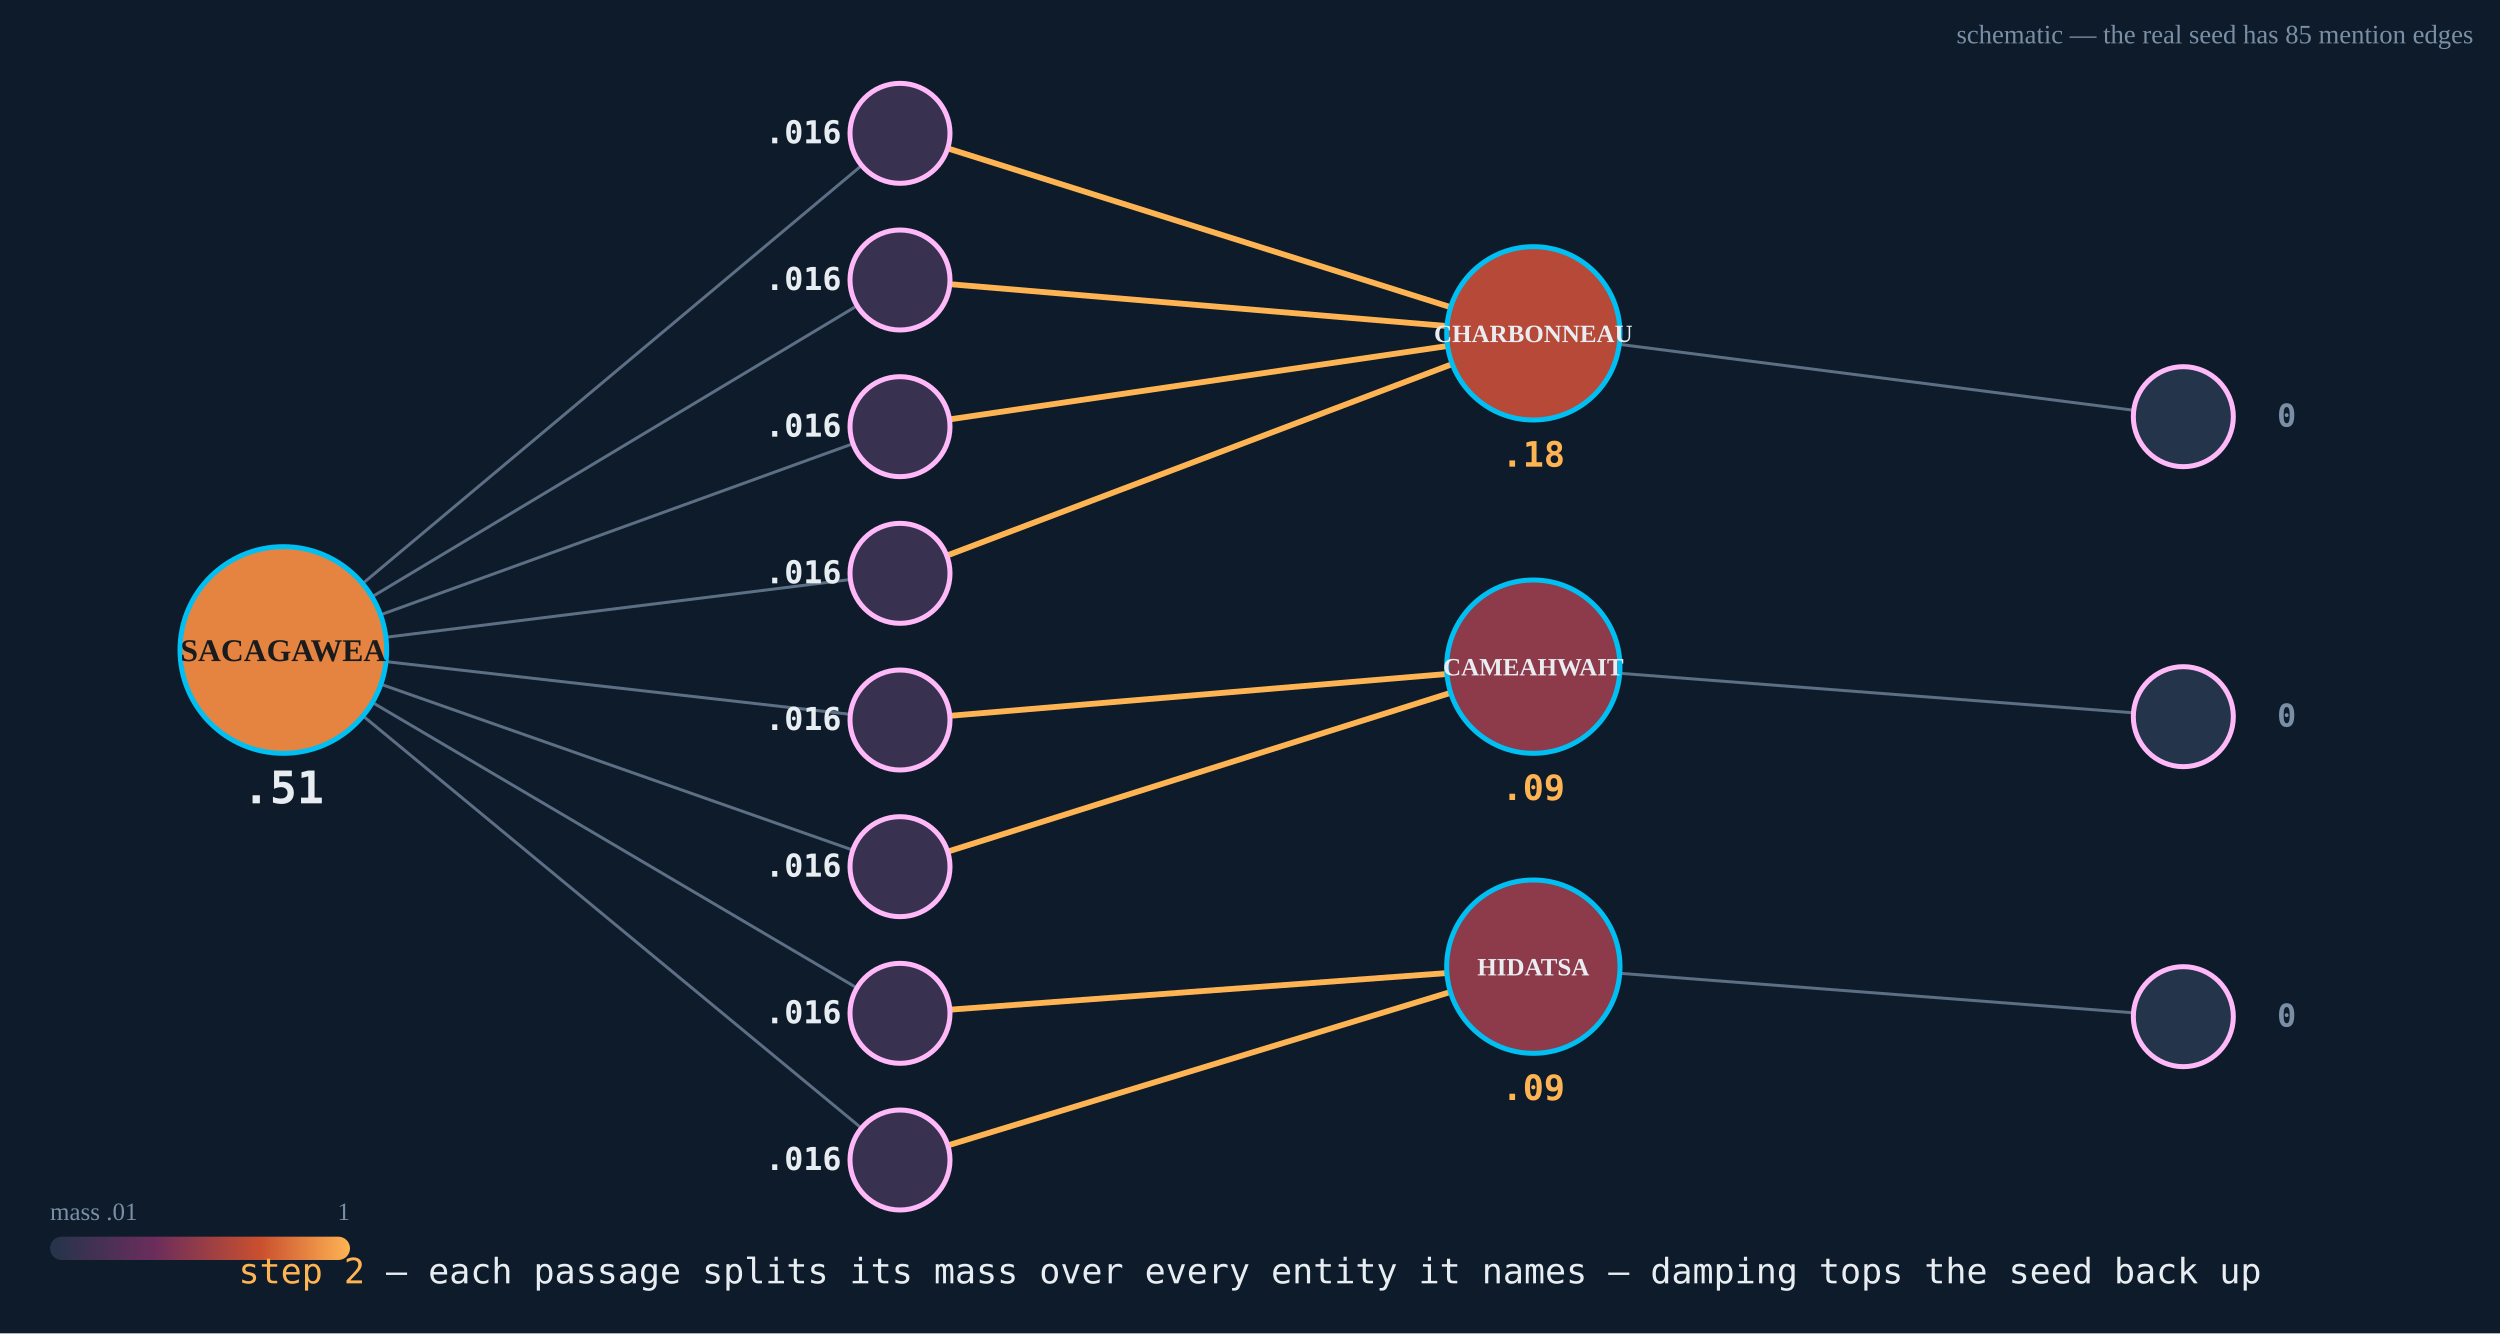
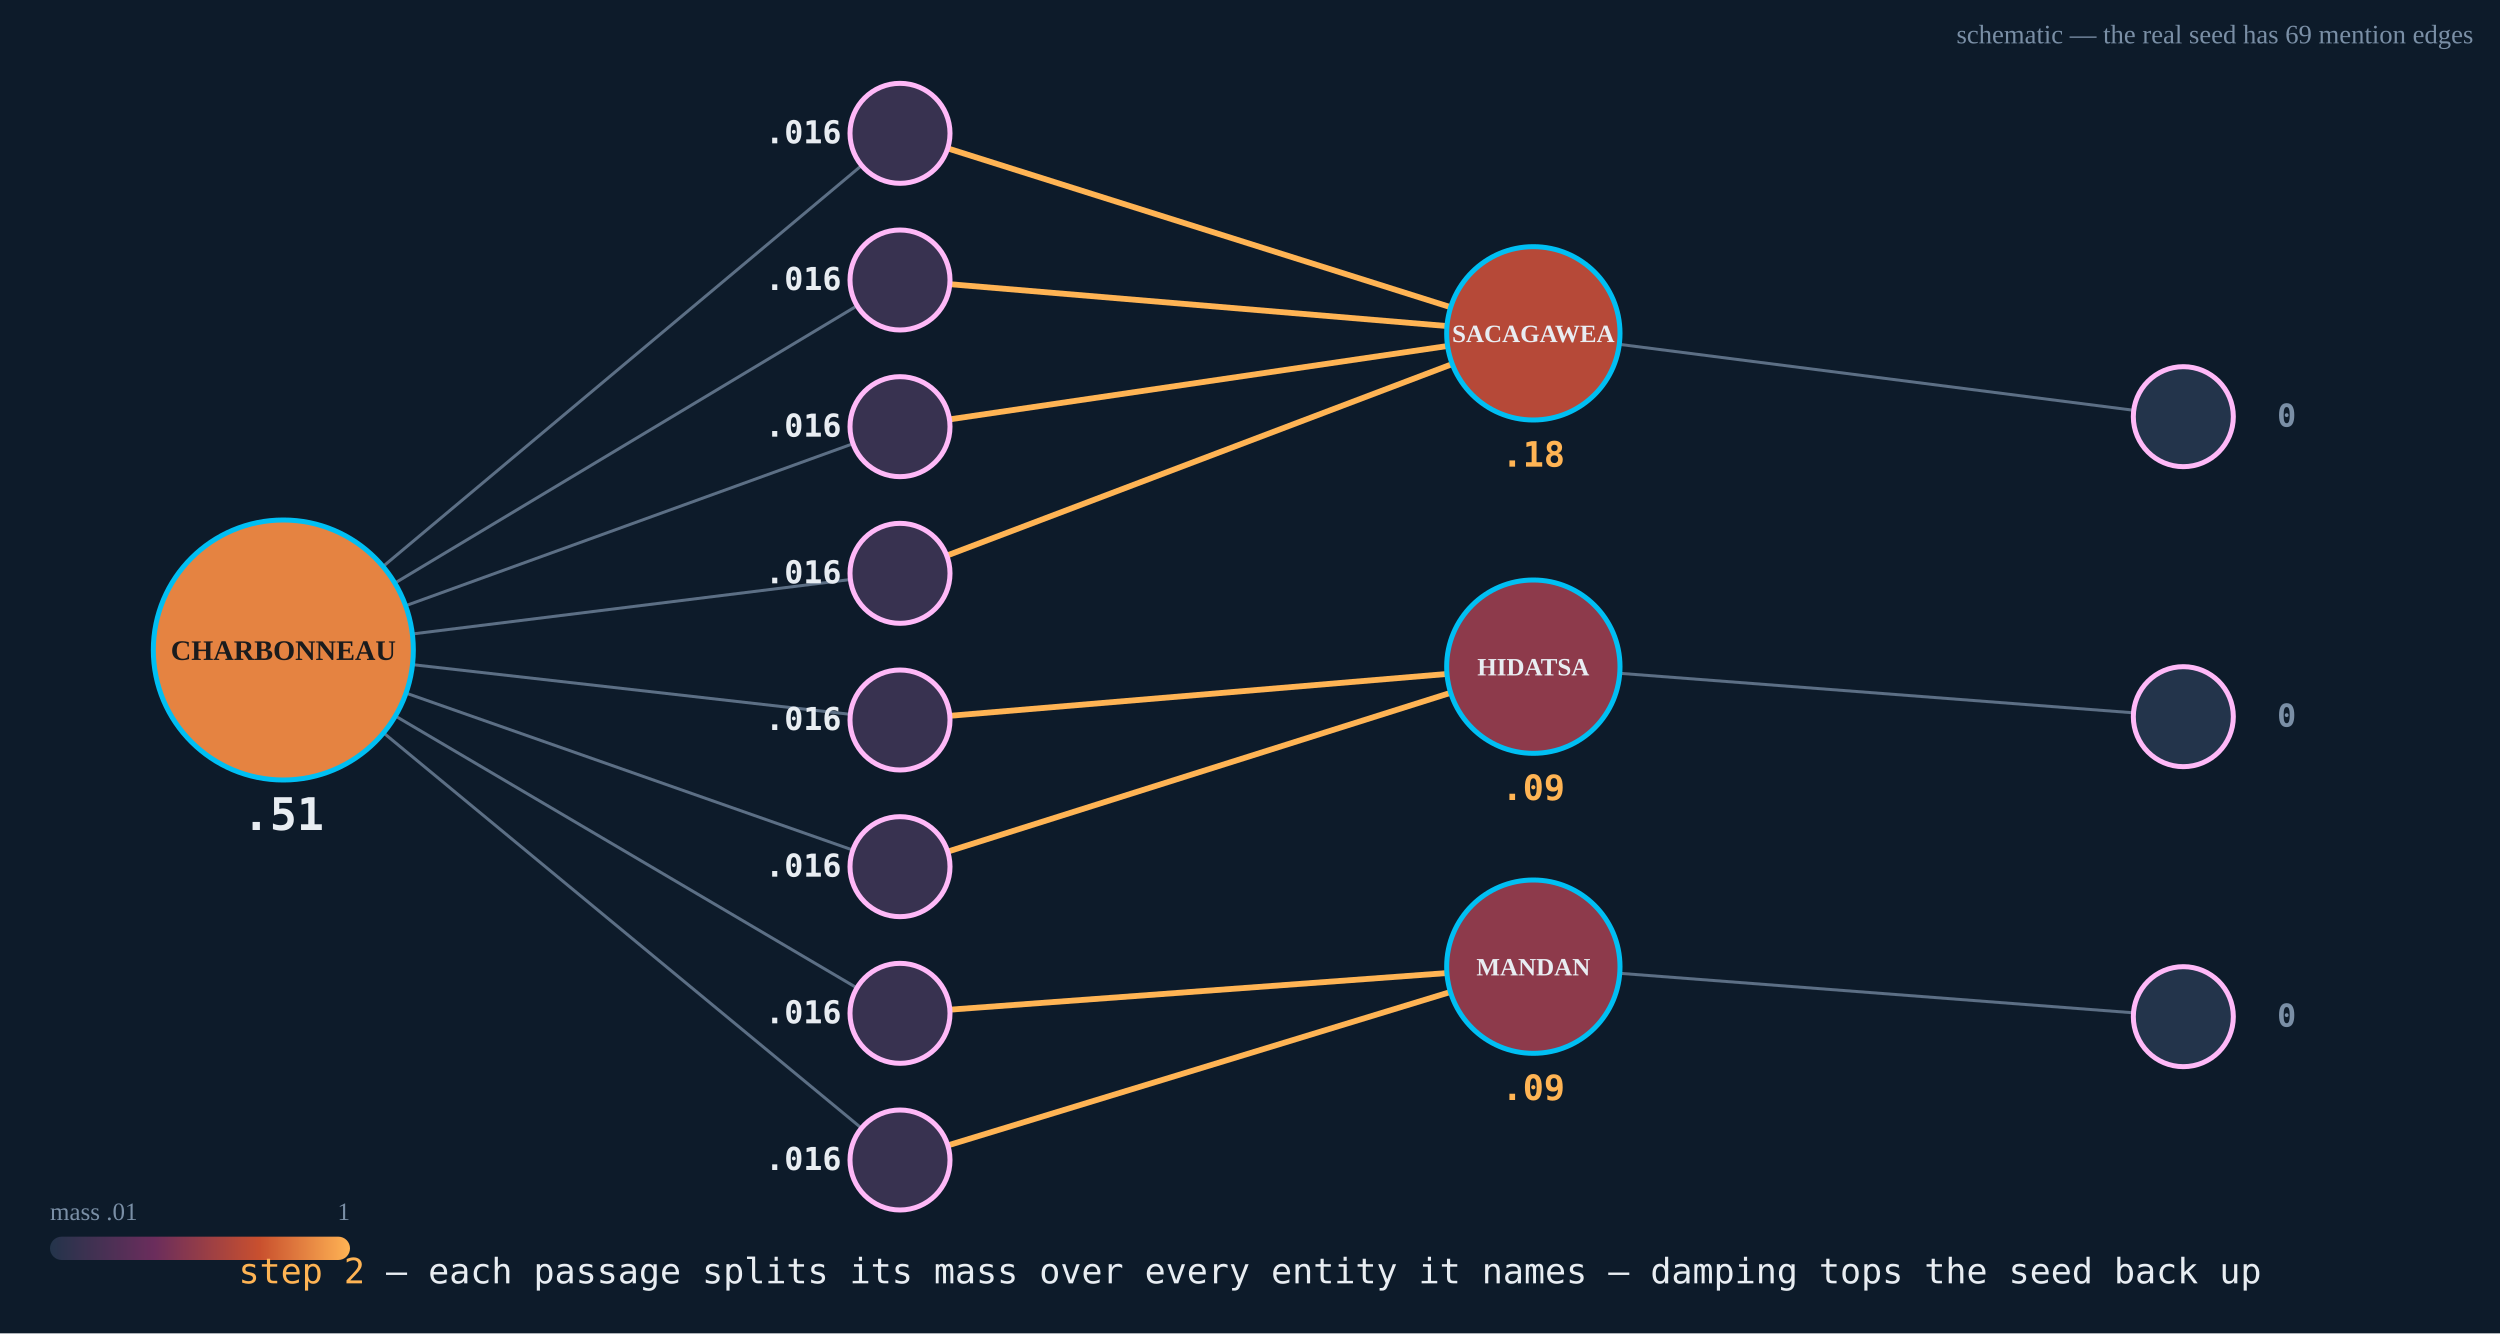
<svg xmlns="http://www.w3.org/2000/svg" viewBox="0 0 1500 800">
  <rect width="100%" height="100%" fill="#0D1B2A" />
  <defs>
    <linearGradient id="heat" x1="0" y1="0" x2="1" y2="0">
      <stop offset="0%" stop-color="#23344b" />
      <stop offset="5%" stop-color="#2d334d" />
      <stop offset="10%" stop-color="#383250" />
      <stop offset="15%" stop-color="#423152" />
      <stop offset="20%" stop-color="#4c3055" />
      <stop offset="25%" stop-color="#562f57" />
      <stop offset="30%" stop-color="#612e5a" />
      <stop offset="35%" stop-color="#6b2d5c" />
      <stop offset="40%" stop-color="#783255" />
      <stop offset="45%" stop-color="#86374f" />
      <stop offset="50%" stop-color="#933c48" />
      <stop offset="55%" stop-color="#a14142" />
      <stop offset="60%" stop-color="#ae463b" />
      <stop offset="65%" stop-color="#bc4b35" />
      <stop offset="70%" stop-color="#c9502e" />
      <stop offset="75%" stop-color="#d26134" />
      <stop offset="80%" stop-color="#db713b" />
      <stop offset="85%" stop-color="#e48241" />
      <stop offset="90%" stop-color="#ed9347" />
      <stop offset="95%" stop-color="#f6a34e" />
      <stop offset="100%" stop-color="#ffb454" />
    </linearGradient>
  </defs>
  <rect x="30" y="742" width="180" height="14" rx="7" fill="url(#heat)" />
  <text x="30" y="732" font-size="15" fill="#7A8FA6">mass  .01</text>
  <text x="210" y="732" text-anchor="end" font-size="15" fill="#7A8FA6">1</text>
  <line x1="170" y1="390" x2="540" y2="80" stroke="#5c6f85" stroke-width="1.8" />
  <line x1="170" y1="390" x2="540" y2="168" stroke="#5c6f85" stroke-width="1.8" />
  <line x1="170" y1="390" x2="540" y2="256" stroke="#5c6f85" stroke-width="1.8" />
  <line x1="170" y1="390" x2="540" y2="344" stroke="#5c6f85" stroke-width="1.8" />
  <line x1="170" y1="390" x2="540" y2="432" stroke="#5c6f85" stroke-width="1.8" />
  <line x1="170" y1="390" x2="540" y2="520" stroke="#5c6f85" stroke-width="1.8" />
  <line x1="170" y1="390" x2="540" y2="608" stroke="#5c6f85" stroke-width="1.8" />
  <line x1="170" y1="390" x2="540" y2="696" stroke="#5c6f85" stroke-width="1.8" />
  <line x1="540" y1="80" x2="920" y2="200" stroke="#FFB454" stroke-width="3.5" />
  <line x1="540" y1="168" x2="920" y2="200" stroke="#FFB454" stroke-width="3.5" />
  <line x1="540" y1="256" x2="920" y2="200" stroke="#FFB454" stroke-width="3.5" />
  <line x1="540" y1="344" x2="920" y2="200" stroke="#FFB454" stroke-width="3.5" />
  <line x1="540" y1="432" x2="920" y2="400" stroke="#FFB454" stroke-width="3.5" />
  <line x1="540" y1="520" x2="920" y2="400" stroke="#FFB454" stroke-width="3.5" />
  <line x1="540" y1="608" x2="920" y2="580" stroke="#FFB454" stroke-width="3.5" />
  <line x1="540" y1="696" x2="920" y2="580" stroke="#FFB454" stroke-width="3.5" />
  <line x1="920" y1="200" x2="1310" y2="250" stroke="#5c6f85" stroke-width="1.8" />
  <line x1="920" y1="400" x2="1310" y2="430" stroke="#5c6f85" stroke-width="1.8" />
  <line x1="920" y1="580" x2="1310" y2="610" stroke="#5c6f85" stroke-width="1.8" />
-   <circle cx="170" cy="390" r="62" fill="#e58341" stroke="#00bff3" stroke-width="3" />
-   <text x="170" y="396.65" text-anchor="middle" font-size="19" font-weight="bold" fill="#1a1b1d">SACAGAWEA</text>
+   <circle cx="170" cy="390" r="78" fill="#e58341" stroke="#00bff3" stroke-width="3" />
+   <text x="170" y="395.95" text-anchor="middle" font-size="17" font-weight="bold" fill="#1a1b1d">CHARBONNEAU</text>
  <circle cx="540" cy="80" r="30" fill="#383250" stroke="#ffb9f8" stroke-width="3" />
  <circle cx="540" cy="168" r="30" fill="#383250" stroke="#ffb9f8" stroke-width="3" />
  <circle cx="540" cy="256" r="30" fill="#383250" stroke="#ffb9f8" stroke-width="3" />
  <circle cx="540" cy="344" r="30" fill="#383250" stroke="#ffb9f8" stroke-width="3" />
  <circle cx="540" cy="432" r="30" fill="#383250" stroke="#ffb9f8" stroke-width="3" />
  <circle cx="540" cy="520" r="30" fill="#383250" stroke="#ffb9f8" stroke-width="3" />
  <circle cx="540" cy="608" r="30" fill="#383250" stroke="#ffb9f8" stroke-width="3" />
  <circle cx="540" cy="696" r="30" fill="#383250" stroke="#ffb9f8" stroke-width="3" />
  <circle cx="920" cy="200" r="52" fill="#b64938" stroke="#00bff3" stroke-width="3" />
-   <text x="920" y="205.25" text-anchor="middle" font-size="15" font-weight="bold" fill="#E8EDF2">CHARBONNEAU</text>
+   <text x="920" y="205.25" text-anchor="middle" font-size="15" font-weight="bold" fill="#E8EDF2">SACAGAWEA</text>
  <circle cx="920" cy="400" r="52" fill="#8d3a4b" stroke="#00bff3" stroke-width="3" />
-   <text x="920" y="405.25" text-anchor="middle" font-size="15" font-weight="bold" fill="#E8EDF2">CAMEAHWAIT</text>
+   <text x="920" y="405.25" text-anchor="middle" font-size="15" font-weight="bold" fill="#E8EDF2">HIDATSA</text>
  <circle cx="920" cy="580" r="52" fill="#8d3a4b" stroke="#00bff3" stroke-width="3" />
-   <text x="920" y="585.25" text-anchor="middle" font-size="15" font-weight="bold" fill="#E8EDF2">HIDATSA</text>
+   <text x="920" y="585.25" text-anchor="middle" font-size="15" font-weight="bold" fill="#E8EDF2">MANDAN</text>
  <circle cx="1310" cy="250" r="30" fill="#23344b" stroke="#ffb9f8" stroke-width="3" />
  <circle cx="1310" cy="430" r="30" fill="#23344b" stroke="#ffb9f8" stroke-width="3" />
  <circle cx="1310" cy="610" r="30" fill="#23344b" stroke="#ffb9f8" stroke-width="3" />
-   <text x="170" y="482" text-anchor="middle" font-family="Menlo, Consolas, monospace" font-size="27" font-weight="bold" fill="#E8EDF2">.51</text>
+   <text x="170" y="498" text-anchor="middle" font-family="Menlo, Consolas, monospace" font-size="27" font-weight="bold" fill="#E8EDF2">.51</text>
  <text x="482" y="86" text-anchor="middle" font-family="Menlo, Consolas, monospace" font-size="19" font-weight="bold" fill="#E8EDF2">.016</text>
  <text x="482" y="174" text-anchor="middle" font-family="Menlo, Consolas, monospace" font-size="19" font-weight="bold" fill="#E8EDF2">.016</text>
  <text x="482" y="262" text-anchor="middle" font-family="Menlo, Consolas, monospace" font-size="19" font-weight="bold" fill="#E8EDF2">.016</text>
  <text x="482" y="350" text-anchor="middle" font-family="Menlo, Consolas, monospace" font-size="19" font-weight="bold" fill="#E8EDF2">.016</text>
  <text x="482" y="438" text-anchor="middle" font-family="Menlo, Consolas, monospace" font-size="19" font-weight="bold" fill="#E8EDF2">.016</text>
  <text x="482" y="526" text-anchor="middle" font-family="Menlo, Consolas, monospace" font-size="19" font-weight="bold" fill="#E8EDF2">.016</text>
  <text x="482" y="614" text-anchor="middle" font-family="Menlo, Consolas, monospace" font-size="19" font-weight="bold" fill="#E8EDF2">.016</text>
  <text x="482" y="702" text-anchor="middle" font-family="Menlo, Consolas, monospace" font-size="19" font-weight="bold" fill="#E8EDF2">.016</text>
  <text x="920" y="280" text-anchor="middle" font-family="Menlo, Consolas, monospace" font-size="21" font-weight="bold" fill="#FFB454">.18</text>
  <text x="920" y="480" text-anchor="middle" font-family="Menlo, Consolas, monospace" font-size="21" font-weight="bold" fill="#FFB454">.09</text>
  <text x="920" y="660" text-anchor="middle" font-family="Menlo, Consolas, monospace" font-size="21" font-weight="bold" fill="#FFB454">.09</text>
  <text x="1372" y="256" text-anchor="middle" font-family="Menlo, Consolas, monospace" font-size="19" font-weight="bold" fill="#7A8FA6">0</text>
  <text x="1372" y="436" text-anchor="middle" font-family="Menlo, Consolas, monospace" font-size="19" font-weight="bold" fill="#7A8FA6">0</text>
  <text x="1372" y="616" text-anchor="middle" font-family="Menlo, Consolas, monospace" font-size="19" font-weight="bold" fill="#7A8FA6">0</text>
  <text x="750.0" y="770" text-anchor="middle" font-family="Menlo, Consolas, monospace" font-size="21" fill="#E8EDF2">
    <tspan fill="#FFB454">step 2</tspan> — each passage splits its mass over every entity it names — damping tops the seed back up</text>
-   <text x="1484" y="26" text-anchor="end" font-size="16" fill="#7A8FA6">schematic — the real seed has 85 mention edges</text>
+   <text x="1484" y="26" text-anchor="end" font-size="16" fill="#7A8FA6">schematic — the real seed has 69 mention edges</text>
</svg>
